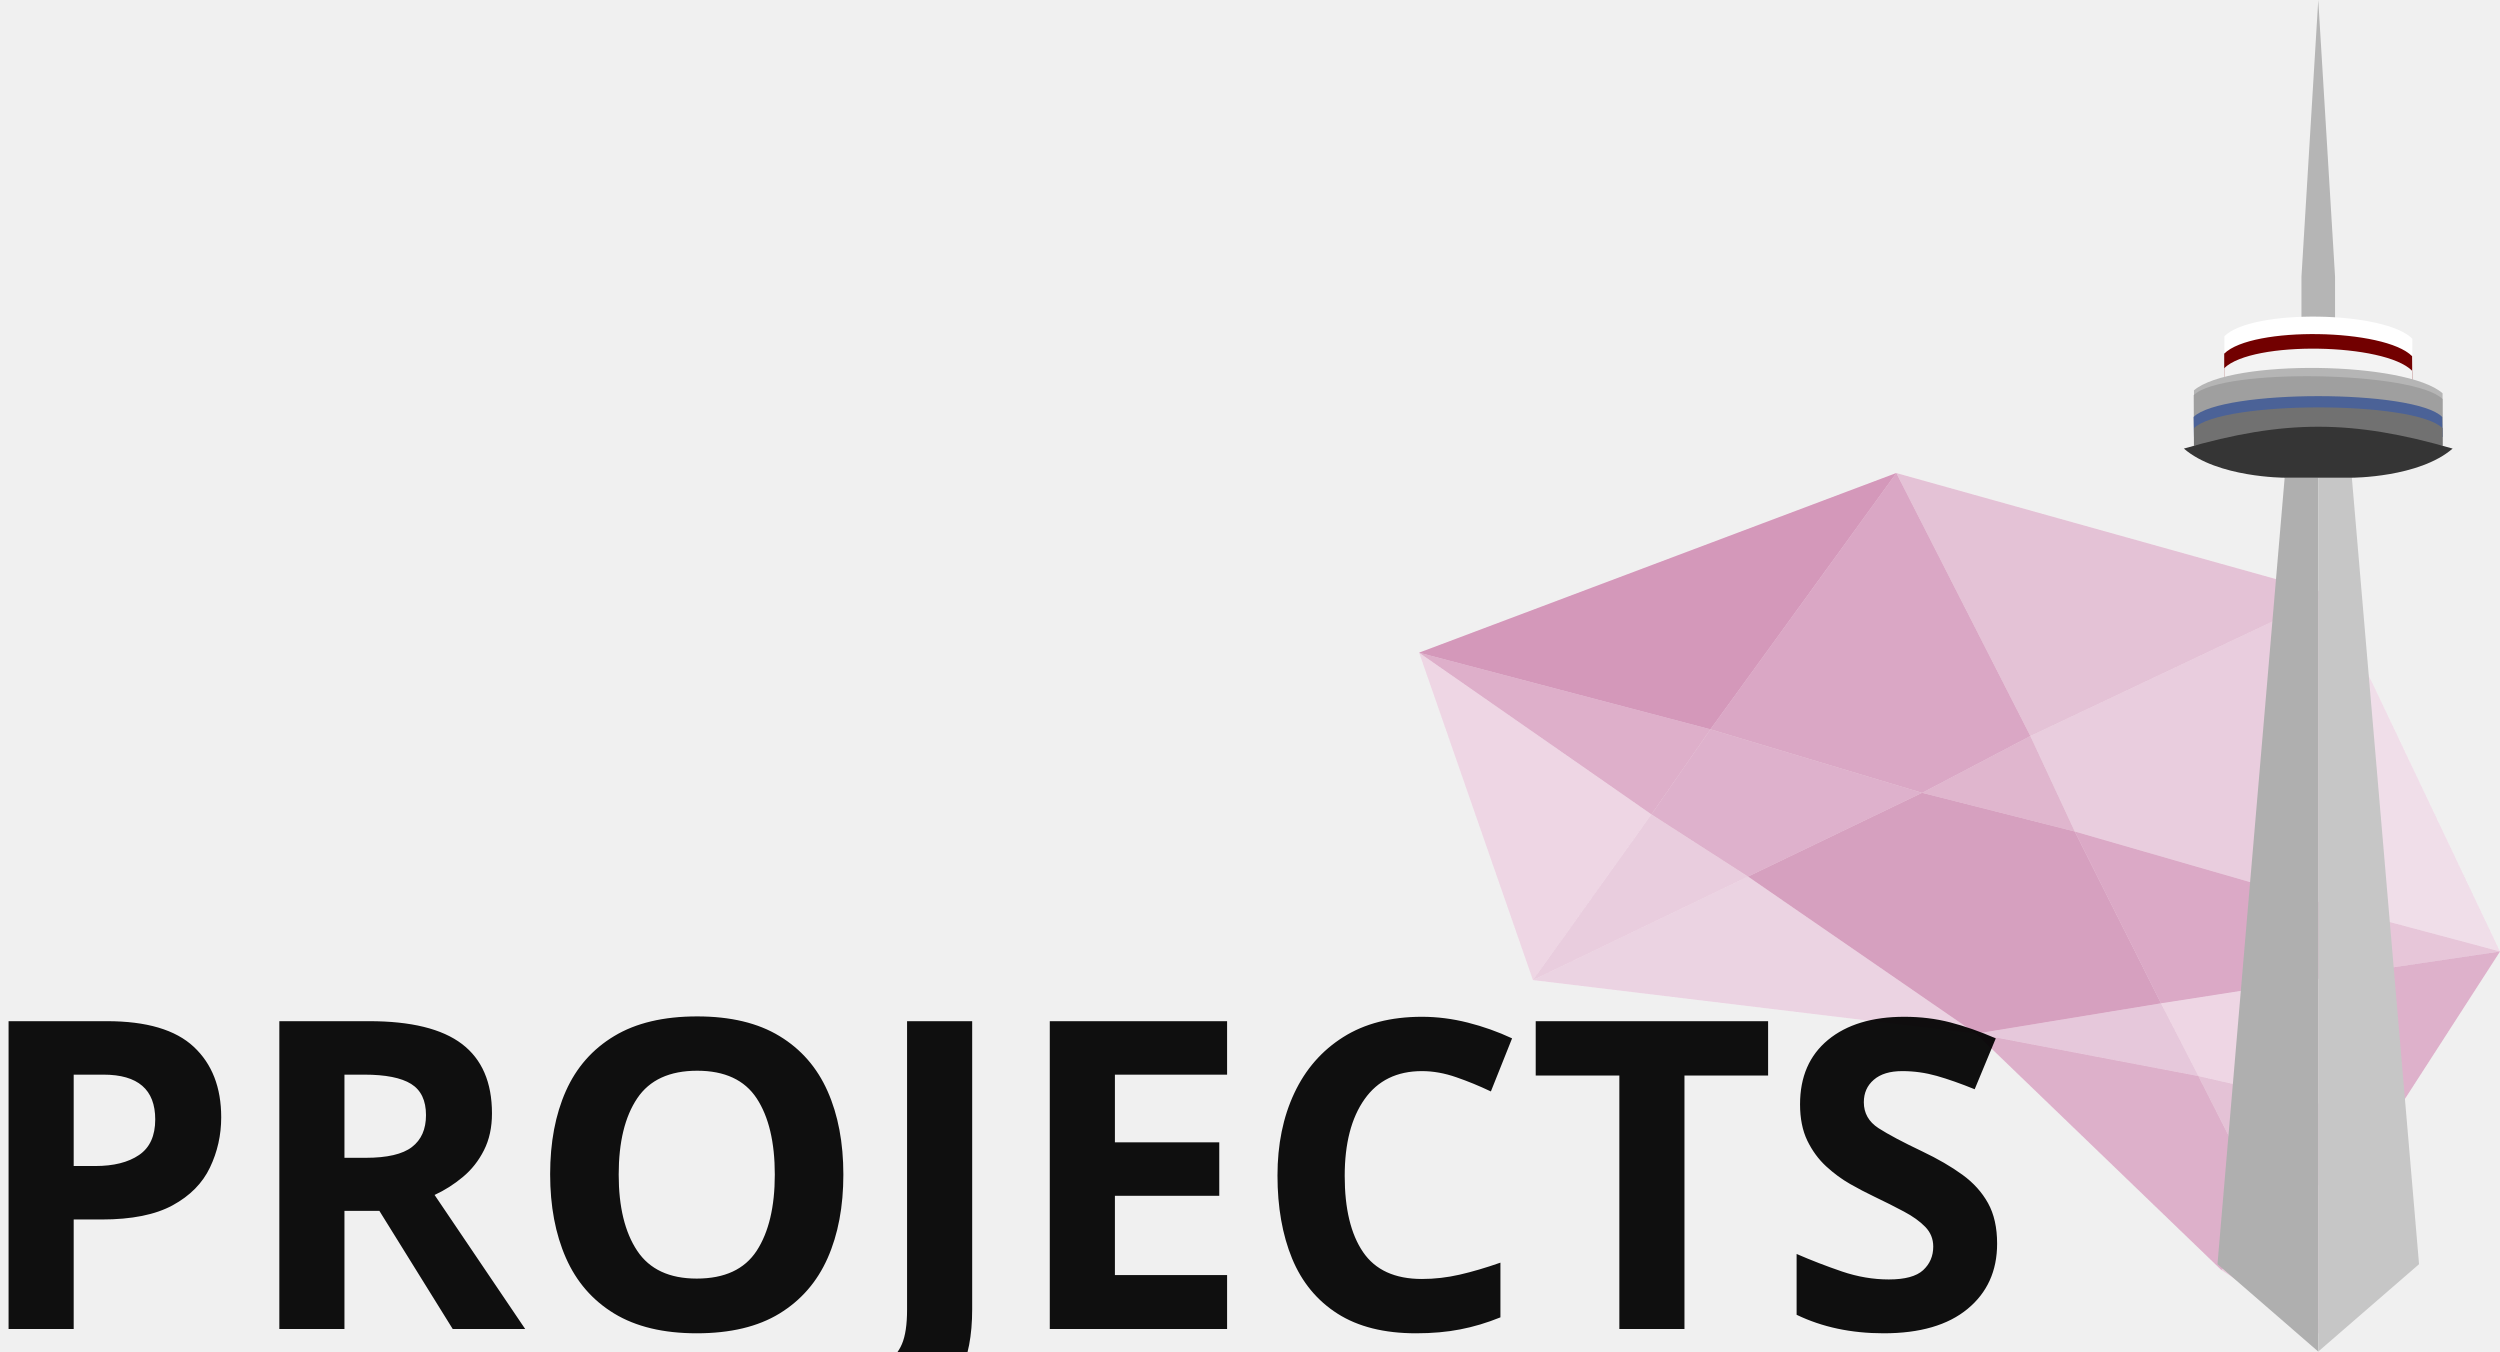
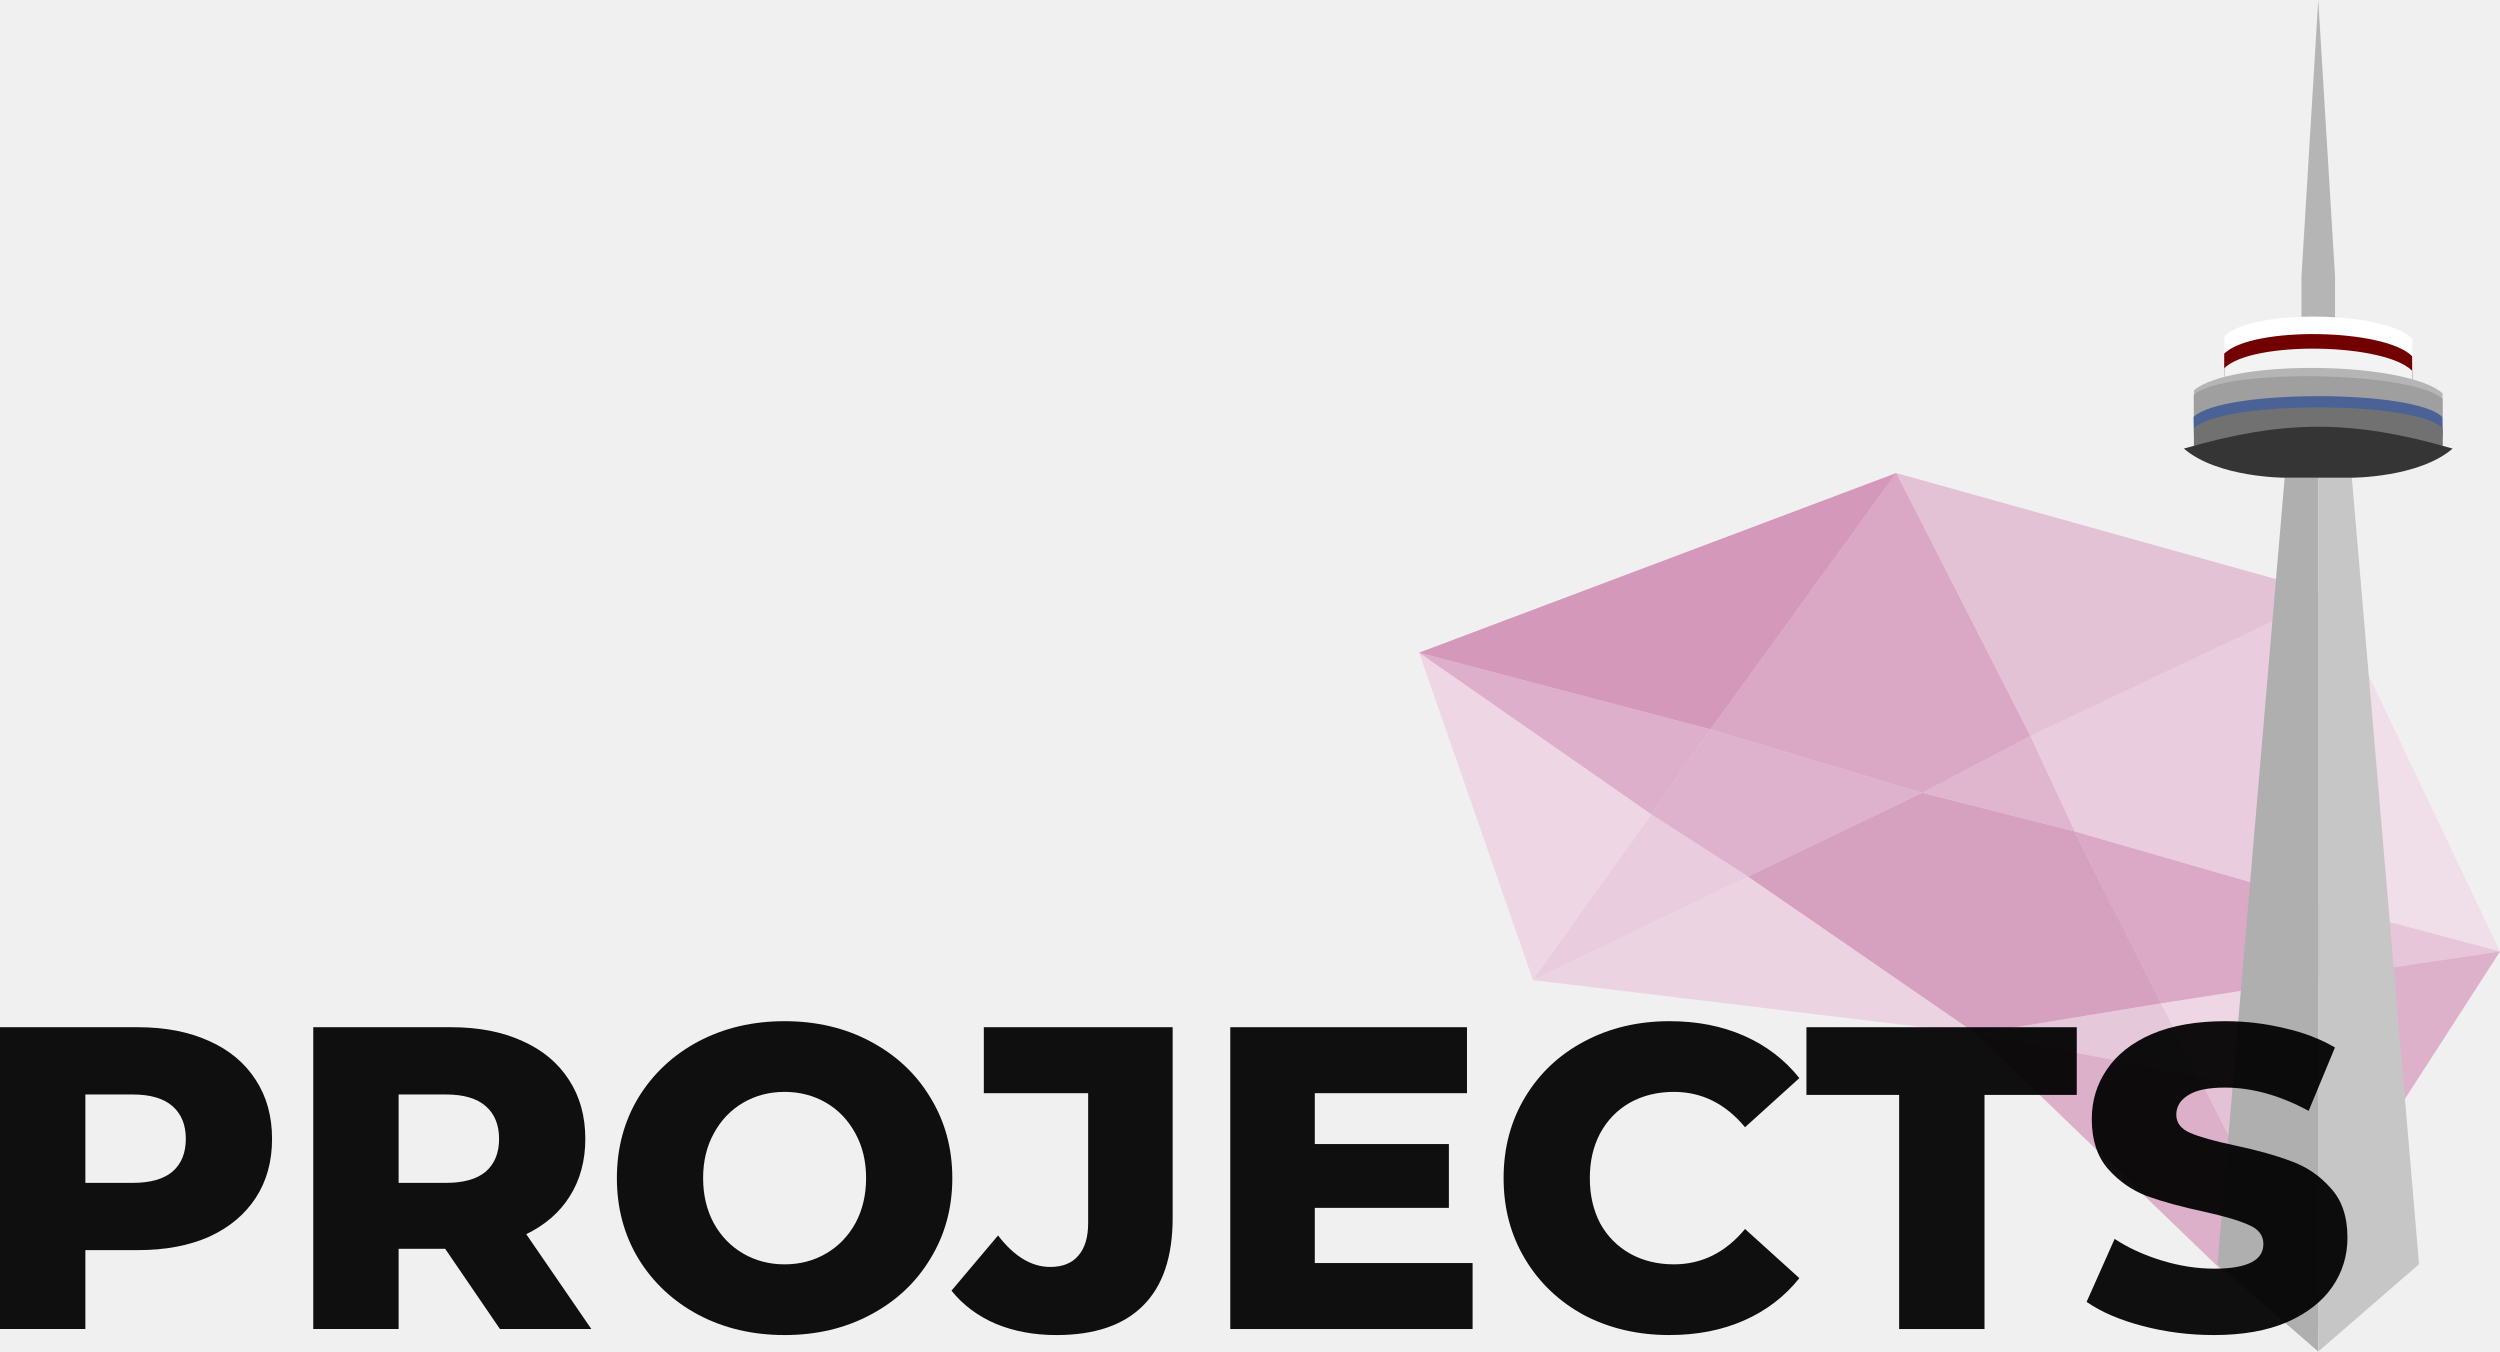
<svg xmlns="http://www.w3.org/2000/svg" xmlns:ns1="http://www.openswatchbook.org/uri/2009/osb" width="409.116mm" height="221.179mm" viewBox="0 0 409.116 221.179" version="1.1" id="svg1120">
  <defs id="defs1114">
    <marker style="overflow:visible" id="DiamondLstart" refX="0" refY="0" orient="auto">
      <path transform="matrix(0.8,0,0,0.8,5.6,0)" style="fill:#ffffff;fill-opacity:1;fill-rule:evenodd;stroke:#ffffff;stroke-width:1pt;stroke-opacity:1" d="M 0,-7.071 -7.071,0 0,7.071 7.071,0 Z" id="path1153" />
    </marker>
    <marker style="overflow:visible" id="EmptyDiamondL" refX="0" refY="0" orient="auto">
      <path transform="scale(0.8)" style="fill:#ffffff;fill-rule:evenodd;stroke:#ffffff;stroke-width:1pt;stroke-opacity:1" d="M 0,-7.071 -7.071,0 0,7.071 7.071,0 Z" id="path1171" />
    </marker>
    <marker orient="auto" refY="0" refX="0" id="marker2028" style="overflow:visible">
      <path id="path2026" d="M 0,-7.071 -7.071,0 0,7.071 7.071,0 Z" style="fill:#ffffff;fill-rule:evenodd;stroke:#000000;stroke-width:1pt;stroke-opacity:1" transform="scale(0.8)" />
    </marker>
    <marker orient="auto" refY="0" refX="0" id="marker1937" style="overflow:visible">
      <path id="path1935" d="M 0,-7.071 -7.071,0 0,7.071 7.071,0 Z" style="fill:#ffffff;fill-rule:evenodd;stroke:#000000;stroke-width:1pt;stroke-opacity:1" transform="scale(0.8)" />
    </marker>
    <marker orient="auto" refY="0" refX="0" id="marker1852" style="overflow:visible">
      <path id="path1850" d="M 0,-7.071 -7.071,0 0,7.071 7.071,0 Z" style="fill:#ffffff;fill-rule:evenodd;stroke:#000000;stroke-width:1pt;stroke-opacity:1" transform="scale(0.8)" />
    </marker>
    <marker orient="auto" refY="0" refX="0" id="marker1773" style="overflow:visible">
      <path id="path1771" d="M 0,-7.071 -7.071,0 0,7.071 7.071,0 Z" style="fill:#ffffff;fill-rule:evenodd;stroke:#000000;stroke-width:1pt;stroke-opacity:1" transform="scale(0.8)" />
    </marker>
    <marker style="overflow:visible" id="EmptyDiamondLstart" refX="0" refY="0" orient="auto">
      <path transform="matrix(0.8,0,0,0.8,5.6,0)" style="fill:#ffffff;fill-rule:evenodd;stroke:#ffffff;stroke-width:1pt;stroke-opacity:1" d="M 0,-7.071 -7.071,0 0,7.071 7.071,0 Z" id="path1381" />
    </marker>
    <marker style="overflow:visible" id="Arrow1Lstart" refX="0" refY="0" orient="auto">
      <path transform="matrix(0.8,0,0,0.8,10,0)" style="fill:#000000;fill-opacity:1;fill-rule:evenodd;stroke:#000000;stroke-width:1pt;stroke-opacity:1" d="M 0,0 5,-5 -12.5,0 5,5 Z" id="path1266" />
    </marker>
    <marker orient="auto" refY="0" refX="0" id="marker5160" style="overflow:visible">
      <path id="path5158" d="m -2.5,-1 c 0,2.76 -2.24,5 -5,5 -2.76,0 -5,-2.24 -5,-5 0,-2.76 2.24,-5 5,-5 2.76,0 5,2.24 5,5 z" style="fill:#ffffff;fill-opacity:1;fill-rule:evenodd;stroke:#c5c5c5;stroke-width:1pt;stroke-opacity:0.588" transform="matrix(0.8,0,0,0.8,5.92,0.8)" />
    </marker>
    <linearGradient ns1:paint="solid" id="linearGradient2689">
      <stop id="stop2687" offset="0" style="stop-color:#000000;stop-opacity:1;" />
    </linearGradient>
    <marker orient="auto" refY="5" refX="5" id="DistanceEnd" style="overflow:visible">
      <g style="fill:#000000;fill-opacity:1;stroke:#000000;stroke-opacity:1" id="g2301">
        <path id="path2316" d="M 0,0 H -2" style="fill:#000000;fill-opacity:1;stroke:#000000;stroke-width:1.15;stroke-linecap:square;stroke-opacity:1" />
        <path id="path2312" d="m 0,0 -13,4 4,-4 -4,-4 z" style="fill:#000000;fill-opacity:1;fill-rule:evenodd;stroke:#000000;stroke-opacity:1" />
        <path id="path2314" d="M 0,-4 V 40" style="fill:#000000;fill-opacity:1;stroke:#000000;stroke-width:1;stroke-linecap:square;stroke-opacity:1" />
      </g>
    </marker>
    <marker style="overflow:visible" id="DotL-8" refX="0" refY="0" orient="auto">
      <path transform="matrix(0.8,0,0,0.8,5.92,0.8)" style="fill:#ffffff;fill-opacity:1;fill-rule:evenodd;stroke:#ffffff;stroke-width:1pt;stroke-opacity:1" d="m -2.5,-1 c 0,2.76 -2.24,5 -5,5 -2.76,0 -5,-2.24 -5,-5 0,-2.76 2.24,-5 5,-5 2.76,0 5,2.24 5,5 z" id="path4670-7" />
    </marker>
    <marker style="overflow:visible" id="marker11128" refX="0" refY="0" orient="auto">
      <path transform="matrix(0.8,0,0,0.8,5.92,0.8)" style="fill:#ffffff;fill-opacity:1;fill-rule:evenodd;stroke:#ffffff;stroke-width:1pt;stroke-opacity:1" d="m -2.5,-1 c 0,2.76 -2.24,5 -5,5 -2.76,0 -5,-2.24 -5,-5 0,-2.76 2.24,-5 5,-5 2.76,0 5,2.24 5,5 z" id="path11126" />
    </marker>
    <marker style="overflow:visible" id="marker11132" refX="0" refY="0" orient="auto">
      <path transform="matrix(0.8,0,0,0.8,5.92,0.8)" style="fill:#ffffff;fill-opacity:1;fill-rule:evenodd;stroke:#ffffff;stroke-width:1pt;stroke-opacity:1" d="m -2.5,-1 c 0,2.76 -2.24,5 -5,5 -2.76,0 -5,-2.24 -5,-5 0,-2.76 2.24,-5 5,-5 2.76,0 5,2.24 5,5 z" id="path11130" />
    </marker>
    <marker style="overflow:visible" id="DotL-5" refX="0" refY="0" orient="auto">
      <path transform="matrix(0.8,0,0,0.8,5.92,0.8)" style="fill:#ffffff;fill-opacity:1;fill-rule:evenodd;stroke:#ffffff;stroke-width:1pt;stroke-opacity:1" d="m -2.5,-1 c 0,2.76 -2.24,5 -5,5 -2.76,0 -5,-2.24 -5,-5 0,-2.76 2.24,-5 5,-5 2.76,0 5,2.24 5,5 z" id="path4670-2" />
    </marker>
    <filter id="filter3923" style="color-interpolation-filters:sRGB">
      <feFlood id="feFlood3913" result="flood" flood-color="rgb(0,0,0)" flood-opacity="0.498" />
      <feComposite id="feComposite3915" result="composite1" operator="out" in2="SourceGraphic" in="flood" />
      <feGaussianBlur id="feGaussianBlur3917" result="blur" stdDeviation="1.2" in="composite1" />
      <feOffset id="feOffset3919" result="offset" dy="0" dx="0" />
      <feComposite id="feComposite3921" result="fbSourceGraphic" operator="atop" in2="SourceGraphic" in="offset" />
      <feColorMatrix id="feColorMatrix3925" values="0 0 0 -1 0 0 0 0 -1 0 0 0 0 -1 0 0 0 0 1 0" in="fbSourceGraphic" result="fbSourceGraphicAlpha" />
      <feFlood in="fbSourceGraphic" result="flood" flood-color="rgb(0,0,0)" flood-opacity="0.498" id="feFlood3927" />
      <feComposite result="composite1" operator="out" in="flood" id="feComposite3929" in2="fbSourceGraphic" />
      <feGaussianBlur result="blur" stdDeviation="1.2" in="composite1" id="feGaussianBlur3931" />
      <feOffset result="offset" dy="0" dx="0" id="feOffset3933" />
      <feComposite result="composite2" operator="atop" in="offset" id="feComposite3935" in2="fbSourceGraphic" />
    </filter>
  </defs>
  <g id="layer5" style="display:none" transform="translate(-70.23089,79.48767)">
    <rect style="opacity:1;fill:#ab9393;fill-opacity:1;stroke:none;stroke-width:2.2;stroke-miterlimit:4;stroke-dasharray:none;stroke-opacity:1;paint-order:markers fill stroke" id="rect2010" width="108.479" height="203.729" x="44.979" y="50.938" />
  </g>
  <g id="layer1" style="display:none" transform="translate(-70.23089,79.48767)">
    <path style="fill:none;stroke:#000000;stroke-width:0.265px;stroke-linecap:butt;stroke-linejoin:miter;stroke-opacity:1" d="m 103.188,246.729 13.229,-7.938 -10.583,-119.062 c 0.007,0.081 -5.292,0 -5.292,0 l -10.583,119.062 z" id="path1665" />
    <path style="fill:none;stroke:#000000;stroke-width:0.265px;stroke-linecap:butt;stroke-linejoin:miter;stroke-opacity:1" d="m 100.542,119.729 c 0,0 -5.292,0 -7.938,-2.646 7.938,-2.646 13.229,-2.646 21.167,0 -2.646,2.646 -7.938,2.646 -7.938,2.646" id="path1739" />
    <path style="fill:none;stroke:#000000;stroke-width:0.265px;stroke-linecap:butt;stroke-linejoin:miter;stroke-opacity:1" d="m 93.398,111.792 c 2.92,-2.88 16.73,-2.624 19.579,0.265 0,0 0,4.763 0,4.763 H 93.398 Z" id="path1755" />
    <path style="fill:none;stroke:#000000;stroke-width:0.215px;stroke-linecap:butt;stroke-linejoin:miter;stroke-opacity:1" d="m 101.865,100.415 1.323,-25.135 1.323,25.135 v 4.763 h -2.646 z" id="path1755-1-6" />
  </g>
  <g id="layer9" transform="translate(-70.23089,79.48767)" style="display:inline" />
  <g id="layer2" style="display:inline" transform="translate(-70.23089,79.48767)">
    <g id="layer8" />
    <g id="layer7" />
    <g id="layer4" style="display:inline" />
    <g id="layer6" />
    <g id="layer3" style="display:inline" />
    <g id="g3246" transform="matrix(0.6759948,0,0,0.5861345,121.7959,4.008734)">
      <g transform="translate(267.2643,-10.38098)" id="g3736" style="display:inline">
        <g id="layer5-6" style="display:inline;opacity:1" transform="translate(-79.0222,-59.07317)" />
        <g id="layer1-9" style="display:inline">
          <g id="g6649-0-6" style="display:inline;opacity:1;fill:#ffffff;fill-opacity:0.997;stroke:none;stroke-width:0;stroke-miterlimit:4;stroke-dasharray:none;stroke-opacity:1" transform="translate(-111.0961,-51.41611)">
            <path id="path3133-6-0-1-1-3-9-1" style="display:inline;fill:#ffffff;fill-opacity:0.997;stroke:none;stroke-width:0;stroke-linecap:butt;stroke-linejoin:miter;stroke-miterlimit:4;stroke-dasharray:none;stroke-opacity:1" d="m 190.724,164.077 42.133,-23.383 -51.245,-17.729 -14.277,23.747 z m 151.528,26.127 -0.799,-14.862 -71.645,-23.846 20.884,47.973 z m -36.947,83.726 12.731,-12.532 -18.286,-41.62 -53.833,-11.839 z m -59.387,-65.991 -55.194,-43.862 42.133,-23.383 36.952,10.802 20.884,47.973 m -31.635,-74.63 72.575,-39.588 9.82,90.091 -71.645,-23.846 m -88.197,-28.531 45,-71.549 32.446,73.423 -26.201,15.855 M 111.096,101.57 226.611,51.416 181.612,122.965 v 0 l -70.516,-21.395 m 147.962,23.269 -32.446,-73.423 105.021,33.835 m -85.715,122.688 53.833,11.839 -9.059,-20.309 z m 59.387,65.991 26.065,19.556 -13.333,-32.088 z m -5.555,-54.152 18.286,41.62 28.4,-29.344 z m 41.702,-44.436 0.799,14.862 30.505,-5.21 z m -174.118,-28.629 -28.689,46.264 52.078,-28.899 z m -56.239,-45.142 27.55,91.406 28.689,-46.264 z m 121.761,39.124 26.201,-15.855 10.751,26.657 -36.952,-10.802 v 0 m -121.761,-39.124 56.239,45.142 14.277,-23.747 z m 27.55,91.406 107.272,14.962 -55.194,-43.862 -52.078,28.899 m 192.724,100.51 -13.333,-32.088 28.4,-29.344 z m 10.083,-118.145 -9.82,-90.091 41.125,99.743 z m 4.983,56.712 -4.184,-41.851 -51.56,9.265 9.059,20.309 z m -4.184,-41.851 4.184,41.851 26.321,-47.06 z" />
          </g>
        </g>
        <g id="layer2-2" style="display:inline;opacity:0.542" transform="translate(-79.0222,-59.07317)">
          <g id="g6649-0" style="display:inline;opacity:1;stroke:none;stroke-width:0;stroke-miterlimit:4;stroke-dasharray:none;stroke-opacity:1" transform="translate(-32.07395,7.65706)">
            <path id="path3137-2-3-4-1-2-6" d="m 342.252,190.204 4.184,41.851 26.321,-47.06 z" style="display:inline;fill:#ce8bb2;fill-opacity:0.545;stroke:none;stroke-width:0;stroke-linecap:butt;stroke-linejoin:miter;stroke-miterlimit:4;stroke-dasharray:none;stroke-opacity:1" />
            <path id="path3133-6-0-1-1-6" d="m 346.437,232.054 -4.184,-41.851 -51.56,9.265 9.059,20.309 z" style="display:inline;fill:#ce8bb2;fill-opacity:0.253;stroke:none;stroke-width:0;stroke-linecap:butt;stroke-linejoin:miter;stroke-miterlimit:4;stroke-dasharray:none;stroke-opacity:1" />
            <path id="path3125-7-5" d="M 341.453,175.342 331.633,85.251 372.757,184.994 Z" style="fill:#ce8bb2;fill-opacity:0.202;stroke:none;stroke-width:0;stroke-linecap:butt;stroke-linejoin:miter;stroke-miterlimit:4;stroke-dasharray:none;stroke-opacity:1" />
            <path id="path3129-7-8" d="m 331.37,293.486 -13.333,-32.088 28.4,-29.344 z" style="fill:#ce8bb2;fill-opacity:0.275;stroke:none;stroke-width:0;stroke-linecap:butt;stroke-linejoin:miter;stroke-miterlimit:4;stroke-dasharray:none;stroke-opacity:1" />
            <path id="path3135-4-8" d="m 138.646,192.976 107.272,14.962 -55.194,-43.862 -52.078,28.899" style="fill:#ce8bb2;fill-opacity:0.275;stroke:none;stroke-width:0;stroke-linecap:butt;stroke-linejoin:miter;stroke-miterlimit:4;stroke-dasharray:none;stroke-opacity:1" />
            <path id="path3137-2-7" d="m 111.096,101.57 56.239,45.142 14.277,-23.747 z" style="fill:#ce8bb2;fill-opacity:0.562;stroke:none;stroke-width:0;stroke-linecap:butt;stroke-linejoin:miter;stroke-miterlimit:4;stroke-dasharray:none;stroke-opacity:1" />
            <path id="path3139-2-0" d="m 232.857,140.694 26.201,-15.855 10.751,26.657 -36.952,-10.802 v 0" style="fill:#ce8bb2;fill-opacity:0.502;stroke:none;stroke-width:0;stroke-linecap:butt;stroke-linejoin:miter;stroke-miterlimit:4;stroke-dasharray:none;stroke-opacity:1" />
            <path id="path3137-2-3-3" d="m 111.096,101.57 27.55,91.406 28.689,-46.264 z" style="display:inline;fill:#ce8bb2;fill-opacity:0.249;stroke:none;stroke-width:0;stroke-linecap:butt;stroke-linejoin:miter;stroke-miterlimit:4;stroke-dasharray:none;stroke-opacity:1" />
            <path id="path3137-2-3-4-9" d="m 167.335,146.712 -28.689,46.264 52.078,-28.899 z" style="display:inline;fill:#ce8bb2;fill-opacity:0.309;stroke:none;stroke-width:0;stroke-linecap:butt;stroke-linejoin:miter;stroke-miterlimit:4;stroke-dasharray:none;stroke-opacity:1" />
            <path id="path3137-2-3-4-1-1" d="m 341.453,175.342 0.799,14.862 30.505,-5.21 z" style="display:inline;fill:#ce8bb2;fill-opacity:0.361;stroke:none;stroke-width:0;stroke-linecap:butt;stroke-linejoin:miter;stroke-miterlimit:4;stroke-dasharray:none;stroke-opacity:1" />
            <path id="path3137-2-3-4-1-7-4" d="m 299.751,219.778 18.286,41.62 28.4,-29.344 z" style="display:inline;fill:#ce8bb2;fill-opacity:0.395;stroke:none;stroke-width:0;stroke-linecap:butt;stroke-linejoin:miter;stroke-miterlimit:4;stroke-dasharray:none;stroke-opacity:1" />
            <path id="path3137-2-3-4-1-7-2-2" d="m 305.306,273.93 26.065,19.556 -13.333,-32.088 z" style="display:inline;fill:#ce8bb2;fill-opacity:0.313;stroke:none;stroke-width:0;stroke-linecap:butt;stroke-linejoin:miter;stroke-miterlimit:4;stroke-dasharray:none;stroke-opacity:1" />
            <path id="path3137-2-3-4-1-7-2-3-6" d="m 245.918,207.939 53.833,11.839 -9.059,-20.309 z" style="display:inline;fill:#ce8bb2;fill-opacity:0.348;stroke:none;stroke-width:0;stroke-linecap:butt;stroke-linejoin:miter;stroke-miterlimit:4;stroke-dasharray:none;stroke-opacity:1" />
            <path id="path3154-3-3" d="m 259.058,124.839 -32.446,-73.423 105.021,33.835" style="fill:#ce8bb2;fill-opacity:0.395;stroke:none;stroke-width:0;stroke-linecap:butt;stroke-linejoin:miter;stroke-miterlimit:4;stroke-dasharray:none;stroke-opacity:1" />
            <path id="path3156-9-9" d="M 111.096,101.57 226.611,51.416 181.612,122.965 v 0 l -70.516,-21.395" style="fill:#ce8bb2;fill-opacity:0.798;stroke:none;stroke-width:0;stroke-linecap:butt;stroke-linejoin:miter;stroke-miterlimit:4;stroke-dasharray:none;stroke-opacity:1" />
            <path id="path3156-9-8-2" d="m 181.612,122.965 45,-71.549 32.446,73.423 -26.201,15.855" style="display:inline;fill:#ce8bb2;fill-opacity:0.639;stroke:none;stroke-width:0;stroke-linecap:butt;stroke-linejoin:miter;stroke-miterlimit:4;stroke-dasharray:none;stroke-opacity:1" />
            <path id="path3156-9-8-5-3" d="m 259.058,124.839 72.575,-39.588 9.82,90.091 -71.645,-23.846" style="display:inline;fill:#ce8bb2;fill-opacity:0.309;stroke:none;stroke-width:0;stroke-linecap:butt;stroke-linejoin:miter;stroke-miterlimit:4;stroke-dasharray:none;stroke-opacity:1" />
            <path id="path3156-9-8-5-2-0" d="m 245.918,207.939 -55.194,-43.862 42.133,-23.383 36.952,10.802 20.884,47.973" style="display:inline;fill:#ce8bb2;fill-opacity:0.704;stroke:none;stroke-width:0;stroke-linecap:butt;stroke-linejoin:miter;stroke-miterlimit:4;stroke-dasharray:none;stroke-opacity:1" />
            <path id="path3133-6-0-9" d="m 305.305,273.93 12.731,-12.532 -18.286,-41.62 -53.833,-11.839 z" style="display:inline;fill:#ce8bb2;fill-opacity:0.541;stroke:none;stroke-width:0;stroke-linecap:butt;stroke-linejoin:miter;stroke-miterlimit:4;stroke-dasharray:none;stroke-opacity:1" />
            <path id="path3133-6-0-1-4" d="m 342.252,190.204 -0.799,-14.862 -71.645,-23.846 20.884,47.973 z" style="display:inline;fill:#ce8bb2;fill-opacity:0.609;stroke:none;stroke-width:0;stroke-linecap:butt;stroke-linejoin:miter;stroke-miterlimit:4;stroke-dasharray:none;stroke-opacity:1" />
            <path id="path3133-6-0-1-1-3-9" d="m 190.724,164.077 42.133,-23.383 -51.245,-17.729 -14.277,23.747 z" style="display:inline;fill:#ce8bb2;fill-opacity:0.528;stroke:none;stroke-width:0;stroke-linecap:butt;stroke-linejoin:miter;stroke-miterlimit:4;stroke-dasharray:none;stroke-opacity:1" />
          </g>
        </g>
        <g id="layer3-9" style="display:inline;opacity:1" transform="translate(-79.0222,-59.07317)">
          <g id="g6649" style="stroke:none;stroke-width:0;stroke-miterlimit:4;stroke-dasharray:none;stroke-opacity:1" transform="translate(-32.07395,7.65706)">
            <path id="path3137-2-3-4-1-2" d="m 342.252,190.204 4.184,41.851 26.321,-47.06 z" style="display:inline;fill:#ce8bb2;fill-opacity:0.545;stroke:none;stroke-width:0;stroke-linecap:butt;stroke-linejoin:miter;stroke-miterlimit:4;stroke-dasharray:none;stroke-opacity:1" />
            <path id="path3133-6-0-1-1" d="m 346.437,232.054 -4.184,-41.851 -51.56,9.265 9.059,20.309 z" style="display:inline;fill:#ce8bb2;fill-opacity:0.253;stroke:none;stroke-width:0;stroke-linecap:butt;stroke-linejoin:miter;stroke-miterlimit:4;stroke-dasharray:none;stroke-opacity:1" />
            <path id="path3125-7" d="M 341.453,175.342 331.633,85.251 372.757,184.994 Z" style="fill:#ce8bb2;fill-opacity:0.202;stroke:none;stroke-width:0;stroke-linecap:butt;stroke-linejoin:miter;stroke-miterlimit:4;stroke-dasharray:none;stroke-opacity:1" />
            <path id="path3129-7" d="m 331.37,293.486 -13.333,-32.088 28.4,-29.344 z" style="fill:#ce8bb2;fill-opacity:0.275;stroke:none;stroke-width:0;stroke-linecap:butt;stroke-linejoin:miter;stroke-miterlimit:4;stroke-dasharray:none;stroke-opacity:1" />
            <path id="path3135-4" d="m 138.646,192.976 107.272,14.962 -55.194,-43.862 -52.078,28.899" style="fill:#ce8bb2;fill-opacity:0.275;stroke:none;stroke-width:0;stroke-linecap:butt;stroke-linejoin:miter;stroke-miterlimit:4;stroke-dasharray:none;stroke-opacity:1" />
            <path id="path3137-2" d="m 111.096,101.57 56.239,45.142 14.277,-23.747 z" style="fill:#ce8bb2;fill-opacity:0.562;stroke:none;stroke-width:0;stroke-linecap:butt;stroke-linejoin:miter;stroke-miterlimit:4;stroke-dasharray:none;stroke-opacity:1" />
            <path id="path3139-2" d="m 232.857,140.694 26.201,-15.855 10.751,26.657 -36.952,-10.802 v 0" style="fill:#ce8bb2;fill-opacity:0.502;stroke:none;stroke-width:0;stroke-linecap:butt;stroke-linejoin:miter;stroke-miterlimit:4;stroke-dasharray:none;stroke-opacity:1" />
            <path id="path3137-2-3" d="m 111.096,101.57 27.55,91.406 28.689,-46.264 z" style="display:inline;fill:#ce8bb2;fill-opacity:0.249;stroke:none;stroke-width:0;stroke-linecap:butt;stroke-linejoin:miter;stroke-miterlimit:4;stroke-dasharray:none;stroke-opacity:1" />
            <path id="path3137-2-3-4" d="m 167.335,146.712 -28.689,46.264 52.078,-28.899 z" style="display:inline;fill:#ce8bb2;fill-opacity:0.309;stroke:none;stroke-width:0;stroke-linecap:butt;stroke-linejoin:miter;stroke-miterlimit:4;stroke-dasharray:none;stroke-opacity:1" />
            <path id="path3137-2-3-4-1" d="m 341.453,175.342 0.799,14.862 30.505,-5.21 z" style="display:inline;fill:#ce8bb2;fill-opacity:0.361;stroke:none;stroke-width:0;stroke-linecap:butt;stroke-linejoin:miter;stroke-miterlimit:4;stroke-dasharray:none;stroke-opacity:1" />
            <path id="path3137-2-3-4-1-7" d="m 299.751,219.778 18.286,41.62 28.4,-29.344 z" style="display:inline;fill:#ce8bb2;fill-opacity:0.395;stroke:none;stroke-width:0;stroke-linecap:butt;stroke-linejoin:miter;stroke-miterlimit:4;stroke-dasharray:none;stroke-opacity:1" />
            <path id="path3137-2-3-4-1-7-2" d="m 305.306,273.93 26.065,19.556 -13.333,-32.088 z" style="display:inline;fill:#ce8bb2;fill-opacity:0.313;stroke:none;stroke-width:0;stroke-linecap:butt;stroke-linejoin:miter;stroke-miterlimit:4;stroke-dasharray:none;stroke-opacity:1" />
            <path id="path3137-2-3-4-1-7-2-3" d="m 245.918,207.939 53.833,11.839 -9.059,-20.309 z" style="display:inline;fill:#ce8bb2;fill-opacity:0.348;stroke:none;stroke-width:0;stroke-linecap:butt;stroke-linejoin:miter;stroke-miterlimit:4;stroke-dasharray:none;stroke-opacity:1" />
            <path id="path3154-3" d="m 259.058,124.839 -32.446,-73.423 105.021,33.835" style="fill:#ce8bb2;fill-opacity:0.395;stroke:none;stroke-width:0;stroke-linecap:butt;stroke-linejoin:miter;stroke-miterlimit:4;stroke-dasharray:none;stroke-opacity:1" />
            <path id="path3156-9" d="M 111.096,101.57 226.611,51.416 181.612,122.965 v 0 l -70.516,-21.395" style="fill:#ce8bb2;fill-opacity:0.798;stroke:none;stroke-width:0;stroke-linecap:butt;stroke-linejoin:miter;stroke-miterlimit:4;stroke-dasharray:none;stroke-opacity:1" />
            <path id="path3156-9-8" d="m 181.612,122.965 45,-71.549 32.446,73.423 -26.201,15.855" style="display:inline;fill:#ce8bb2;fill-opacity:0.639;stroke:none;stroke-width:0;stroke-linecap:butt;stroke-linejoin:miter;stroke-miterlimit:4;stroke-dasharray:none;stroke-opacity:1" />
            <path id="path3156-9-8-5" d="m 259.058,124.839 72.575,-39.588 9.82,90.091 -71.645,-23.846" style="display:inline;fill:#ce8bb2;fill-opacity:0.309;stroke:none;stroke-width:0;stroke-linecap:butt;stroke-linejoin:miter;stroke-miterlimit:4;stroke-dasharray:none;stroke-opacity:1" />
            <path id="path3156-9-8-5-2" d="m 245.918,207.939 -55.194,-43.862 42.133,-23.383 36.952,10.802 20.884,47.973" style="display:inline;fill:#ce8bb2;fill-opacity:0.704;stroke:none;stroke-width:0;stroke-linecap:butt;stroke-linejoin:miter;stroke-miterlimit:4;stroke-dasharray:none;stroke-opacity:1" />
            <path id="path3133-6-0" d="m 305.305,273.93 12.731,-12.532 -18.286,-41.62 -53.833,-11.839 z" style="display:inline;fill:#ce8bb2;fill-opacity:0.541;stroke:none;stroke-width:0;stroke-linecap:butt;stroke-linejoin:miter;stroke-miterlimit:4;stroke-dasharray:none;stroke-opacity:1" />
            <path id="path3133-6-0-1" d="m 342.252,190.204 -0.799,-14.862 -71.645,-23.846 20.884,47.973 z" style="display:inline;fill:#ce8bb2;fill-opacity:0.609;stroke:none;stroke-width:0;stroke-linecap:butt;stroke-linejoin:miter;stroke-miterlimit:4;stroke-dasharray:none;stroke-opacity:1" />
            <path id="path3133-6-0-1-1-3" d="m 190.724,164.077 42.133,-23.383 -51.245,-17.729 -14.277,23.747 z" style="display:inline;fill:#ce8bb2;fill-opacity:0.528;stroke:none;stroke-width:0;stroke-linecap:butt;stroke-linejoin:miter;stroke-miterlimit:4;stroke-dasharray:none;stroke-opacity:1" />
          </g>
        </g>
      </g>
      <g transform="matrix(3.073733,0,0,3.073733,639.4487,-442.1544)" id="g3850">
        <path style="display:inline;fill:#b5b5b5;fill-opacity:1;stroke:none;stroke-width:0.215px;stroke-linecap:butt;stroke-linejoin:miter;stroke-opacity:1" d="m -51.594,122.64 1.323,-25.135 1.323,25.135 v 4.763 h -2.646 z" id="path1755-1-6-5" />
        <path style="display:inline;fill:#ffffff;fill-opacity:1;stroke:none;stroke-width:0.215px;stroke-linecap:butt;stroke-linejoin:miter;stroke-opacity:1" d="m -57.661,128.04 c 2.207,-2.515 12.645,-2.291 14.799,0.231 0,0 0,4.158 0,4.158 h -14.799 z" id="path1755-1" />
        <path style="display:inline;fill:#720000;fill-opacity:1;stroke:none;stroke-width:0.215px;stroke-linecap:butt;stroke-linejoin:miter;stroke-opacity:1" d="m -57.679,129.627 c 2.207,-2.515 12.645,-2.291 14.799,0.231 l 0.018,2.571 h -14.817 z" id="path1755-1-5" />
        <path style="display:inline;fill:#f3f3f3;fill-opacity:1;stroke:none;stroke-width:0.215px;stroke-linecap:butt;stroke-linejoin:miter;stroke-opacity:1" d="m -57.679,130.95 c 2.207,-2.515 12.645,-2.291 14.799,0.231 l 0.018,1.248 h -14.817 z" id="path1755-1-5-3" />
        <path style="display:inline;fill:#b5b5b5;fill-opacity:1;stroke:none;stroke-width:0.265px;stroke-linecap:butt;stroke-linejoin:miter;stroke-opacity:1" d="m -60.06,132.958 c 2.92,-2.88 16.73,-2.624 19.579,0.265 0,0 0,4.763 0,4.763 h -19.579 z" id="path1755-9" />
        <path style="display:inline;fill:#9f9f9f;fill-opacity:1;stroke:none;stroke-width:0.215px;stroke-linecap:butt;stroke-linejoin:miter;stroke-opacity:1" d="m -60.078,133.397 c 2.207,-2.515 17.443,-2.167 19.596,0.355 v 4.233 h -19.579 z" id="path1755-1-9-1-1" />
        <path style="display:inline;fill:#4b6297;fill-opacity:1;stroke:none;stroke-width:0.215px;stroke-linecap:butt;stroke-linejoin:miter;stroke-opacity:1" d="m -60.089,135.376 c 2.207,-2.515 17.425,-2.522 19.579,0 l 0.029,1.815 h -19.579 z" id="path1755-1-9" />
        <path style="display:inline;fill:#717171;fill-opacity:1;stroke:none;stroke-width:0.215px;stroke-linecap:butt;stroke-linejoin:miter;stroke-opacity:1" d="m -60.06,136.398 c 2.207,-2.515 17.425,-2.522 19.579,0 v 1.587 h -19.579 z" id="path1755-1-9-1" />
        <path style="fill:#afafaf;fill-opacity:1;stroke:none;stroke-width:0.265px;stroke-linecap:butt;stroke-linejoin:miter;stroke-opacity:1" d="m -50.271,220.271 v -79.375 h -2.646 l -5.292,71.437 z" id="path1676-1" />
        <path style="fill:#c6c6c6;fill-opacity:1;stroke:none;stroke-width:0.265px;stroke-linecap:butt;stroke-linejoin:miter;stroke-opacity:1" d="m -50.271,220.271 v -79.375 h 2.646 l 5.292,71.438 z" id="path1676-3" />
        <path style="display:inline;fill:#353535;fill-opacity:1;stroke:none;stroke-width:0.265px;stroke-linecap:butt;stroke-linejoin:miter;stroke-opacity:1" d="m -52.917,140.896 c 0,0 -5.292,0 -7.938,-2.646 7.938,-2.646 13.229,-2.646 21.167,0 -2.646,2.646 -7.938,2.646 -7.938,2.646" id="path1739-2" />
      </g>
    </g>
  </g>
  <g id="layer10" transform="translate(98.77914,-63.46074)">
    <g transform="translate(-137.5447,44.23792)" style="display:inline" id="layer7-5">
      <g style="fill:#4f93a2;fill-opacity:0.936" transform="translate(-19.8976,-117.0719)" id="g8549">
-         <text xml:space="preserve" style="font-style:normal;font-variant:normal;font-weight:normal;font-stretch:normal;font-size:36.886px;line-height:1.25;font-family:'Press Start 2P';-inkscape-font-specification:'Press Start 2P, Normal';font-variant-ligatures:normal;font-variant-caps:normal;font-variant-numeric:normal;font-feature-settings:normal;text-align:start;letter-spacing:0px;word-spacing:0px;writing-mode:lr-tb;text-anchor:start;display:inline;fill:#4f93a2;fill-opacity:0.936;stroke:none;stroke-width:0.922" x="53.724" y="353.784" id="text8837-3">
-           <tspan id="tspan1052" x="53.724" y="353.784" style="font-style:normal;font-variant:normal;font-weight:800;font-stretch:normal;font-size:70.556px;font-family:Montserrat;-inkscape-font-specification:'Montserrat, Ultra-Bold';font-variant-ligatures:normal;font-variant-caps:normal;font-variant-numeric:normal;font-feature-settings:normal;text-align:start;writing-mode:lr-tb;text-anchor:start;fill:#000000;fill-opacity:0.936">PROJECTS</tspan>
-         </text>
+         <g aria-label="PROJECTS" style="font-style:normal;font-variant:normal;font-weight:normal;font-stretch:normal;font-size:36.886px;line-height:1.25;font-family:'Press Start 2P';-inkscape-font-specification:'Press Start 2P, Normal';font-variant-ligatures:normal;font-variant-caps:normal;font-variant-numeric:normal;font-feature-settings:normal;text-align:start;letter-spacing:0px;word-spacing:0px;writing-mode:lr-tb;text-anchor:start;display:inline;fill:#4f93a2;fill-opacity:0.936;stroke:none;stroke-width:0.922" id="text8837-3">
+           <path d="m 81.241,304.395 q 6.703,0 11.642,2.258 4.939,2.187 7.62,6.35 2.681,4.092 2.681,9.666 0,5.574 -2.681,9.666 -2.681,4.092 -7.62,6.35 -4.939,2.187 -11.642,2.187 h -8.608 v 12.912 h -13.97 v -49.389 z m -0.847,25.471 q 4.304,0 6.491,-1.834 2.187,-1.905 2.187,-5.362 0,-3.457 -2.187,-5.362 -2.187,-1.905 -6.491,-1.905 h -7.761 v 14.464 z" style="font-style:normal;font-variant:normal;font-weight:800;font-stretch:normal;font-size:70.556px;font-family:Montserrat;-inkscape-font-specification:'Montserrat, Ultra-Bold';font-variant-ligatures:normal;font-variant-caps:normal;font-variant-numeric:normal;font-feature-settings:normal;text-align:start;writing-mode:lr-tb;text-anchor:start;fill:#000000;fill-opacity:0.936" id="path1147" />
+           <path d="m 131.516,340.661 h -7.62 v 13.123 h -13.97 v -49.389 h 22.578 q 6.703,0 11.642,2.258 4.939,2.187 7.62,6.35 2.681,4.092 2.681,9.666 0,5.362 -2.54,9.384 -2.469,3.951 -7.126,6.209 l 10.654,15.522 h -14.958 z m 8.819,-17.992 q 0,-3.457 -2.187,-5.362 -2.187,-1.905 -6.491,-1.905 h -7.761 v 14.464 h 7.761 q 4.304,0 6.491,-1.834 2.187,-1.905 2.187,-5.362 z" style="font-style:normal;font-variant:normal;font-weight:800;font-stretch:normal;font-size:70.556px;font-family:Montserrat;-inkscape-font-specification:'Montserrat, Ultra-Bold';font-variant-ligatures:normal;font-variant-caps:normal;font-variant-numeric:normal;font-feature-settings:normal;text-align:start;writing-mode:lr-tb;text-anchor:start;fill:#000000;fill-opacity:0.936" id="path1149" />
+           <path d="m 187.06,354.772 q -7.832,0 -14.111,-3.316 -6.209,-3.316 -9.807,-9.172 -3.528,-5.856 -3.528,-13.194 0,-7.338 3.528,-13.194 3.598,-5.856 9.807,-9.172 6.279,-3.316 14.111,-3.316 7.832,0 14.041,3.316 6.279,3.316 9.807,9.172 3.598,5.856 3.598,13.194 0,7.338 -3.598,13.194 -3.528,5.856 -9.807,9.172 -6.209,3.316 -14.041,3.316 z m 0,-11.571 q 3.739,0 6.773,-1.764 3.034,-1.764 4.798,-4.939 1.764,-3.246 1.764,-7.408 0,-4.163 -1.764,-7.338 -1.764,-3.246 -4.798,-5.009 -3.034,-1.764 -6.773,-1.764 -3.739,0 -6.773,1.764 -3.034,1.764 -4.798,5.009 -1.764,3.175 -1.764,7.338 0,4.163 1.764,7.408 1.764,3.175 4.798,4.939 3.034,1.764 6.773,1.764 z" style="font-style:normal;font-variant:normal;font-weight:800;font-stretch:normal;font-size:70.556px;font-family:Montserrat;-inkscape-font-specification:'Montserrat, Ultra-Bold';font-variant-ligatures:normal;font-variant-caps:normal;font-variant-numeric:normal;font-feature-settings:normal;text-align:start;writing-mode:lr-tb;text-anchor:start;fill:#000000;fill-opacity:0.936" id="path1151" />
+           <path d="m 231.515,354.772 q -5.433,0 -9.878,-1.834 -4.445,-1.905 -7.267,-5.433 l 7.62,-9.031 q 3.951,5.151 8.537,5.151 3.034,0 4.586,-1.834 1.623,-1.834 1.623,-5.362 v -21.237 h -17.074 v -10.795 h 30.903 v 31.186 q 0,9.596 -4.868,14.393 -4.798,4.798 -14.182,4.798 z" style="font-style:normal;font-variant:normal;font-weight:800;font-stretch:normal;font-size:70.556px;font-family:Montserrat;-inkscape-font-specification:'Montserrat, Ultra-Bold';font-variant-ligatures:normal;font-variant-caps:normal;font-variant-numeric:normal;font-feature-settings:normal;text-align:start;writing-mode:lr-tb;text-anchor:start;fill:#000000;fill-opacity:0.936" id="path1154" />
+           <path d="m 299.647,342.989 v 10.795 h -39.652 v -49.389 h 38.735 v 10.795 h -24.906 v 8.326 h 21.943 v 10.442 h -21.943 v 9.031 z" style="font-style:normal;font-variant:normal;font-weight:800;font-stretch:normal;font-size:70.556px;font-family:Montserrat;-inkscape-font-specification:'Montserrat, Ultra-Bold';font-variant-ligatures:normal;font-variant-caps:normal;font-variant-numeric:normal;font-feature-settings:normal;text-align:start;writing-mode:lr-tb;text-anchor:start;fill:#000000;fill-opacity:0.936" id="path1156" />
+           <path d="m 331.885,354.772 q -7.761,0 -13.97,-3.246 -6.138,-3.316 -9.666,-9.172 -3.528,-5.856 -3.528,-13.264 0,-7.408 3.528,-13.264 3.528,-5.856 9.666,-9.102 6.209,-3.316 13.97,-3.316 6.773,0 12.206,2.399 5.433,2.399 9.031,6.914 l -8.89,8.043 q -4.798,-5.786 -11.642,-5.786 -4.022,0 -7.197,1.764 -3.104,1.764 -4.868,5.009 -1.693,3.175 -1.693,7.338 0,4.163 1.693,7.408 1.764,3.175 4.868,4.939 3.175,1.764 7.197,1.764 6.844,0 11.642,-5.786 l 8.89,8.043 q -3.598,4.516 -9.031,6.914 -5.433,2.399 -12.206,2.399 z" style="font-style:normal;font-variant:normal;font-weight:800;font-stretch:normal;font-size:70.556px;font-family:Montserrat;-inkscape-font-specification:'Montserrat, Ultra-Bold';font-variant-ligatures:normal;font-variant-caps:normal;font-variant-numeric:normal;font-feature-settings:normal;text-align:start;writing-mode:lr-tb;text-anchor:start;fill:#000000;fill-opacity:0.936" id="path1158" />
+           <path d="m 369.45,315.473 h -15.169 v -11.077 h 44.238 v 11.077 h -15.099 v 38.312 h -13.97 z" style="font-style:normal;font-variant:normal;font-weight:800;font-stretch:normal;font-size:70.556px;font-family:Montserrat;-inkscape-font-specification:'Montserrat, Ultra-Bold';font-variant-ligatures:normal;font-variant-caps:normal;font-variant-numeric:normal;font-feature-settings:normal;text-align:start;writing-mode:lr-tb;text-anchor:start;fill:#000000;fill-opacity:0.936" id="path1160" />
+           <path d="m 420.943,354.772 q -5.997,0 -11.642,-1.482 -5.644,-1.482 -9.172,-3.951 l 4.586,-10.301 q 3.316,2.187 7.691,3.528 4.374,1.341 8.608,1.341 8.043,0 8.043,-4.022 0,-2.117 -2.328,-3.104 -2.258,-1.058 -7.338,-2.187 -5.574,-1.199 -9.313,-2.54 -3.739,-1.411 -6.421,-4.445 -2.681,-3.034 -2.681,-8.184 0,-4.516 2.469,-8.114 2.469,-3.669 7.338,-5.786 4.939,-2.117 12.065,-2.117 4.868,0 9.596,1.129 4.727,1.058 8.326,3.175 l -4.304,10.372 q -7.056,-3.81 -13.688,-3.81 -4.163,0 -6.068,1.27 -1.905,1.199 -1.905,3.175 0,1.976 2.258,2.963 2.258,0.988 7.267,2.046 5.644,1.199 9.313,2.611 3.739,1.341 6.421,4.374 2.752,2.963 2.752,8.114 0,4.445 -2.469,8.043 -2.469,3.598 -7.408,5.786 -4.939,2.117 -11.994,2.117 z" style="font-style:normal;font-variant:normal;font-weight:800;font-stretch:normal;font-size:70.556px;font-family:Montserrat;-inkscape-font-specification:'Montserrat, Ultra-Bold';font-variant-ligatures:normal;font-variant-caps:normal;font-variant-numeric:normal;font-feature-settings:normal;text-align:start;writing-mode:lr-tb;text-anchor:start;fill:#000000;fill-opacity:0.936" id="path1162" />
+         </g>
      </g>
    </g>
  </g>
</svg>
